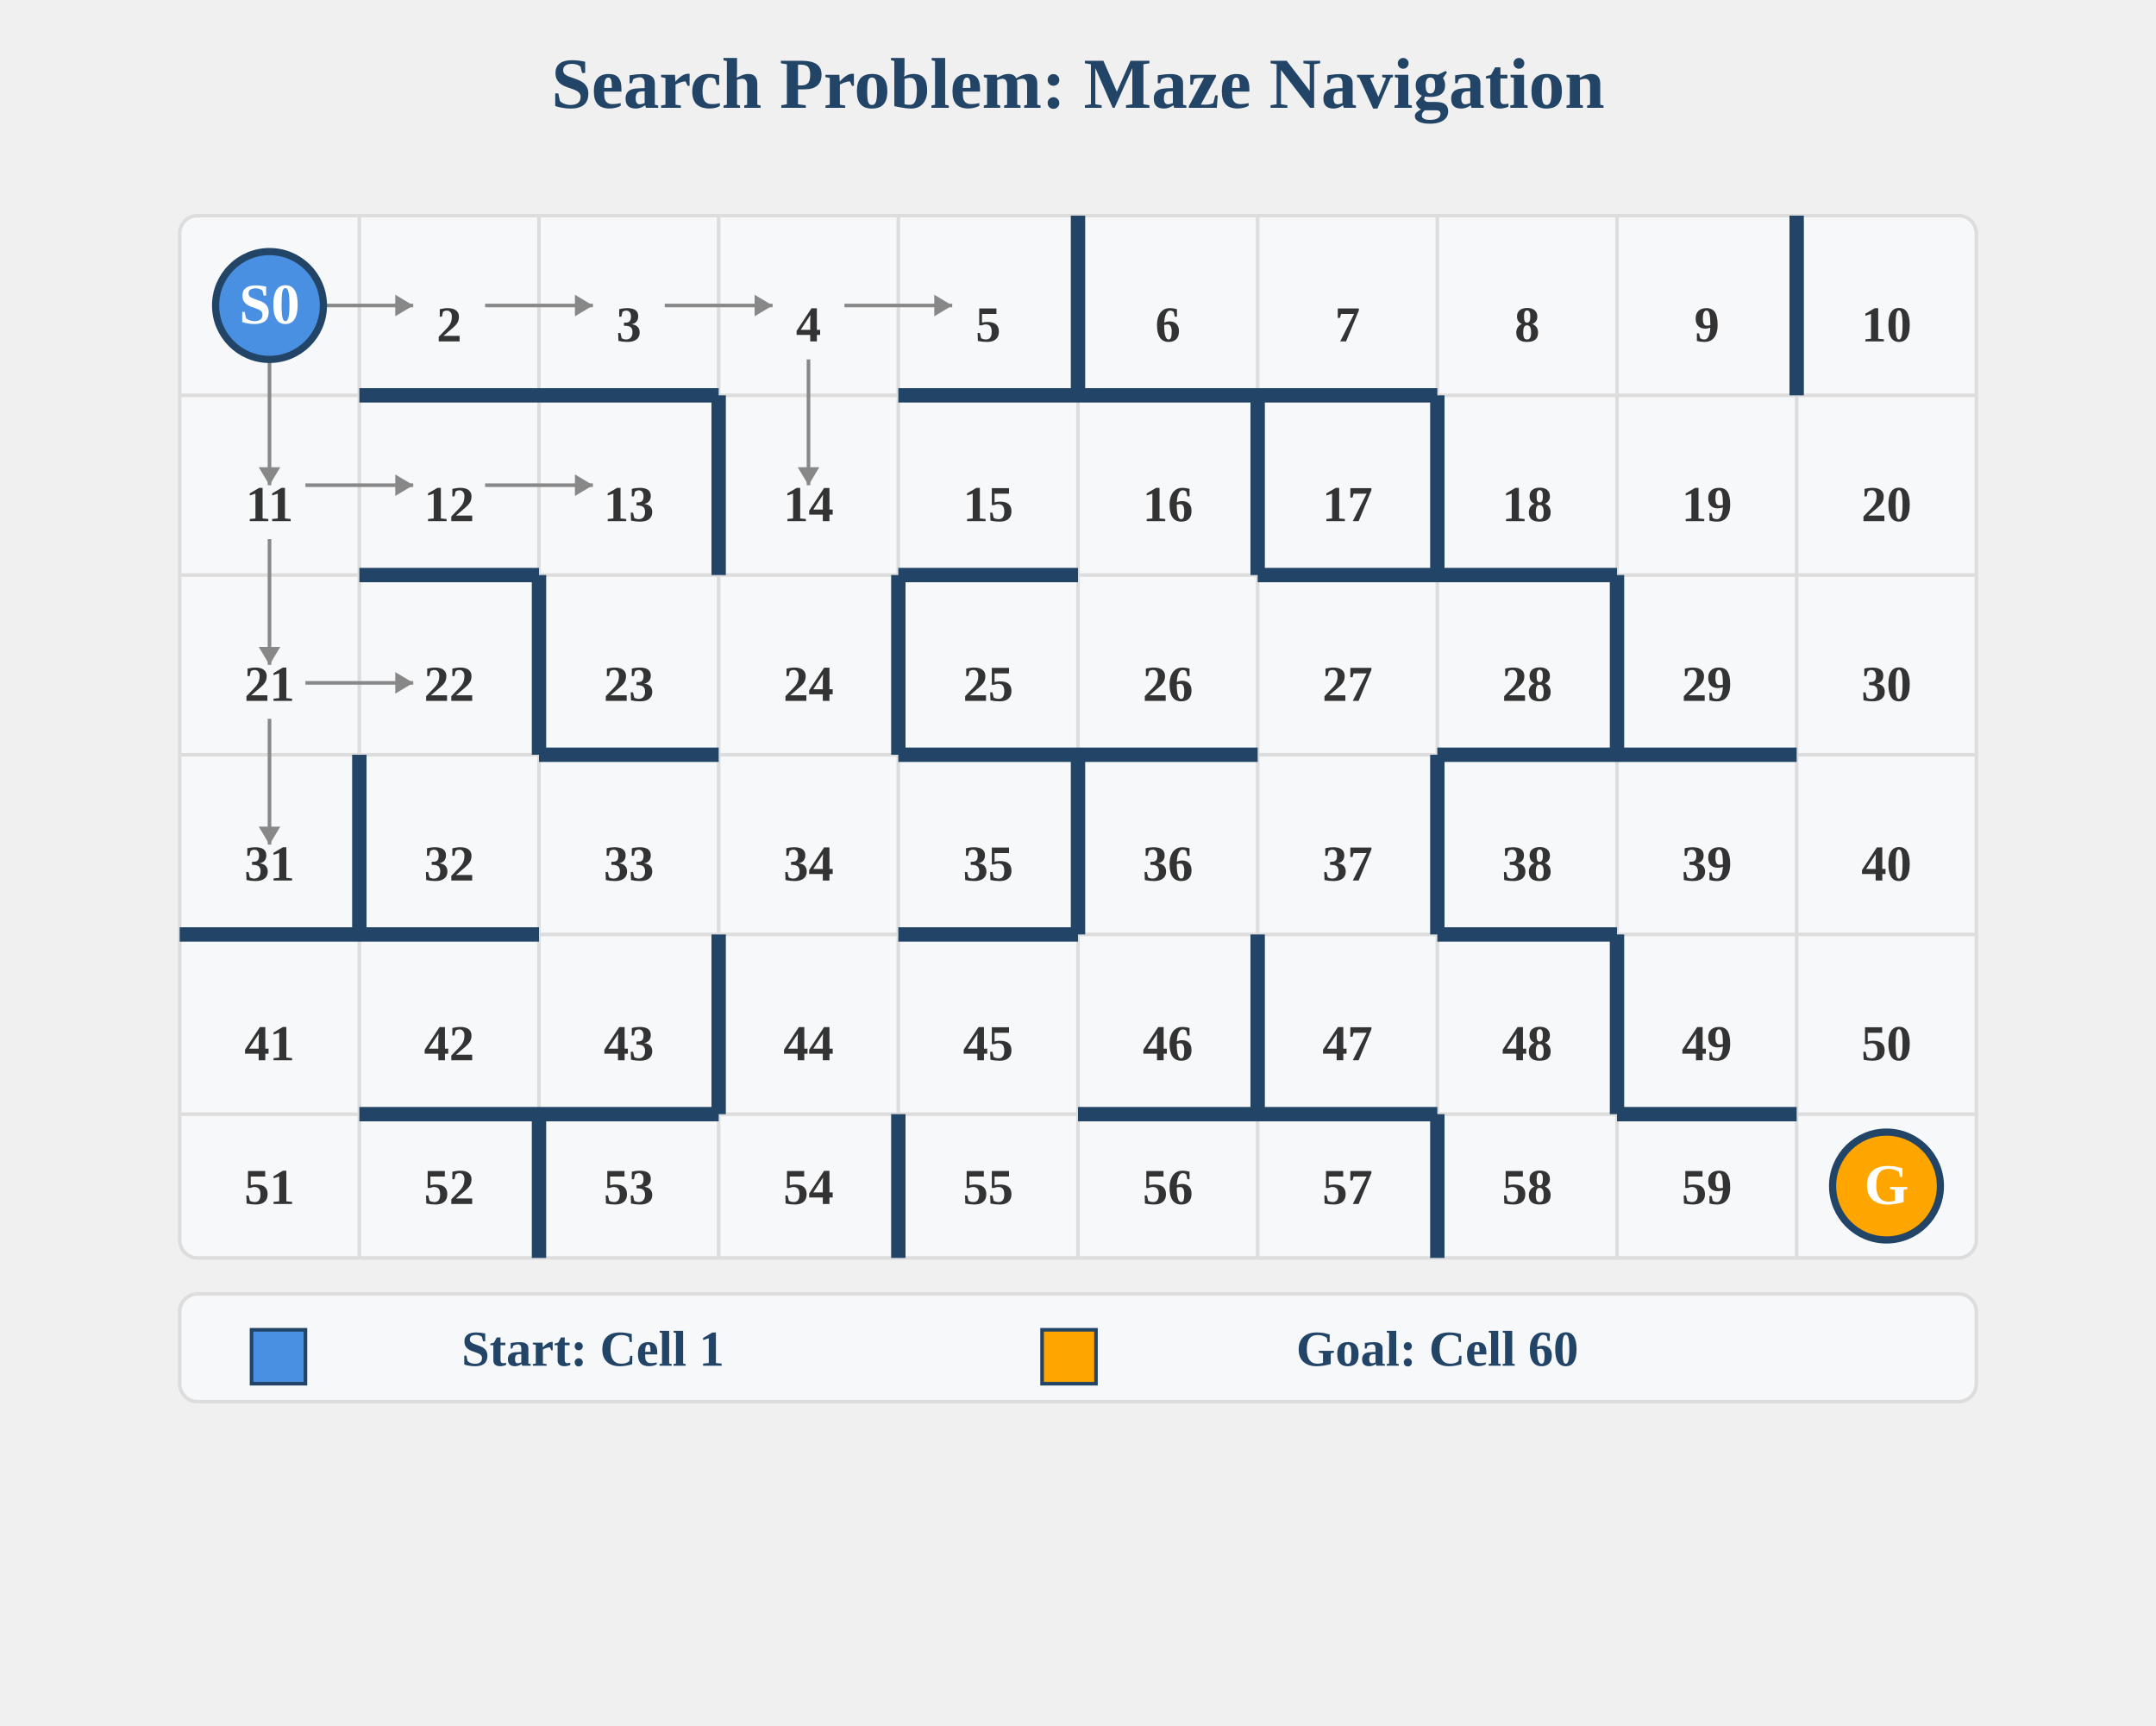
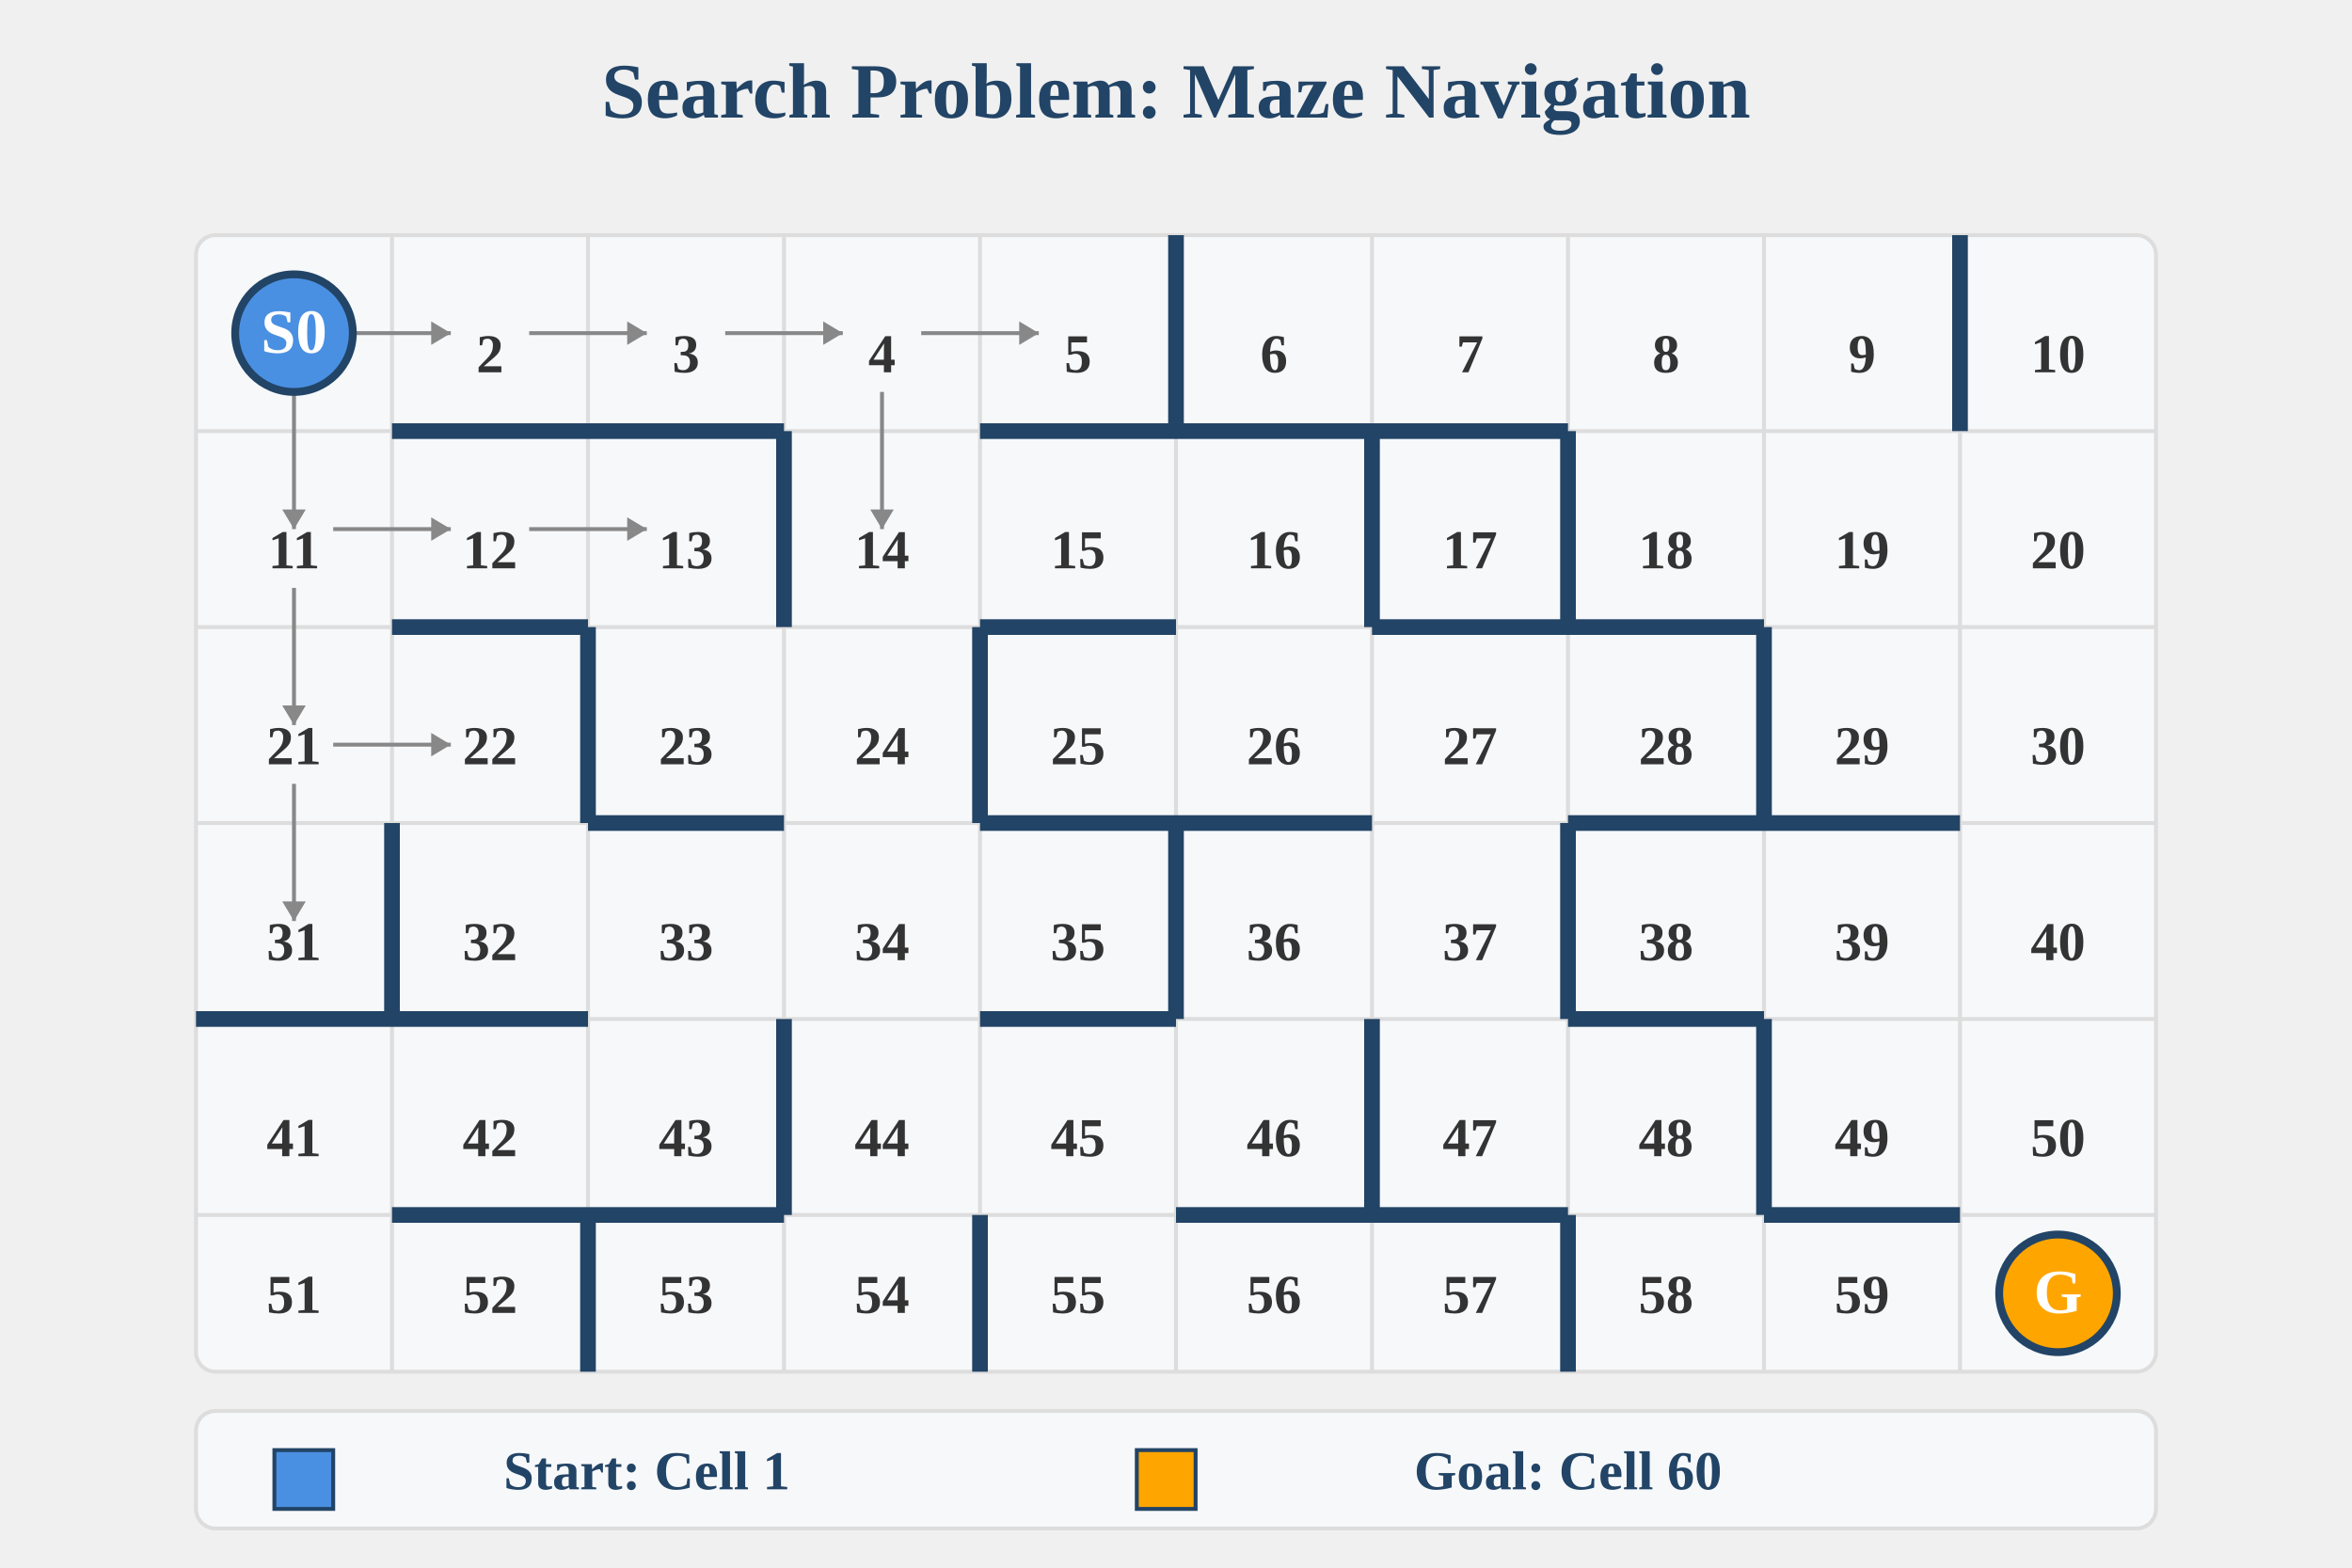
- <svg xmlns="http://www.w3.org/2000/svg" width="600" height="480">
+ <svg xmlns="http://www.w3.org/2000/svg" width="600" height="400">
  <text x="300" y="30" text-anchor="middle" fill="#224466" font-size="20" font-weight="bold">
        Search Problem: Maze Navigation
    </text>
  <rect x="50" y="60" width="500" height="290" fill="#f6f8fa" stroke="#ddd" stroke-width="1" rx="5" ry="5" />
  <line x1="100" y1="60" x2="100" y2="350" stroke="#ddd" stroke-width="1" />
  <line x1="150" y1="60" x2="150" y2="350" stroke="#ddd" stroke-width="1" />
  <line x1="200" y1="60" x2="200" y2="350" stroke="#ddd" stroke-width="1" />
  <line x1="250" y1="60" x2="250" y2="350" stroke="#ddd" stroke-width="1" />
  <line x1="300" y1="60" x2="300" y2="350" stroke="#ddd" stroke-width="1" />
  <line x1="350" y1="60" x2="350" y2="350" stroke="#ddd" stroke-width="1" />
  <line x1="400" y1="60" x2="400" y2="350" stroke="#ddd" stroke-width="1" />
  <line x1="450" y1="60" x2="450" y2="350" stroke="#ddd" stroke-width="1" />
  <line x1="500" y1="60" x2="500" y2="350" stroke="#ddd" stroke-width="1" />
  <line x1="50" y1="110" x2="550" y2="110" stroke="#ddd" stroke-width="1" />
  <line x1="50" y1="160" x2="550" y2="160" stroke="#ddd" stroke-width="1" />
  <line x1="50" y1="210" x2="550" y2="210" stroke="#ddd" stroke-width="1" />
  <line x1="50" y1="260" x2="550" y2="260" stroke="#ddd" stroke-width="1" />
  <line x1="50" y1="310" x2="550" y2="310" stroke="#ddd" stroke-width="1" />
  <line x1="85" y1="85" x2="115" y2="85" stroke="#888" stroke-width="1" />
  <polygon points="115,85 110,82 110,88" fill="#888" />
  <line x1="135" y1="85" x2="165" y2="85" stroke="#888" stroke-width="1" />
  <polygon points="165,85 160,82 160,88" fill="#888" />
  <line x1="185" y1="85" x2="215" y2="85" stroke="#888" stroke-width="1" />
  <polygon points="215,85 210,82 210,88" fill="#888" />
  <line x1="235" y1="85" x2="265" y2="85" stroke="#888" stroke-width="1" />
  <polygon points="265,85 260,82 260,88" fill="#888" />
  <line x1="85" y1="135" x2="115" y2="135" stroke="#888" stroke-width="1" />
  <polygon points="115,135 110,132 110,138" fill="#888" />
  <line x1="135" y1="135" x2="165" y2="135" stroke="#888" stroke-width="1" />
  <polygon points="165,135 160,132 160,138" fill="#888" />
  <line x1="85" y1="190" x2="115" y2="190" stroke="#888" stroke-width="1" />
  <polygon points="115,190 110,187 110,193" fill="#888" />
  <line x1="75" y1="95" x2="75" y2="135" stroke="#888" stroke-width="1" />
  <polygon points="75,135 72,130 78,130" fill="#888" />
  <line x1="75" y1="150" x2="75" y2="185" stroke="#888" stroke-width="1" />
  <polygon points="75,185 72,180 78,180" fill="#888" />
  <line x1="75" y1="200" x2="75" y2="235" stroke="#888" stroke-width="1" />
  <polygon points="75,235 72,230 78,230" fill="#888" />
  <line x1="225" y1="100" x2="225" y2="135" stroke="#888" stroke-width="1" />
  <polygon points="225,135 222,130 228,130" fill="#888" />
  <text x="75" y="95" text-anchor="middle" fill="#333" font-size="14" font-weight="bold">1</text>
  <text x="125" y="95" text-anchor="middle" fill="#333" font-size="14" font-weight="bold">2</text>
  <text x="175" y="95" text-anchor="middle" fill="#333" font-size="14" font-weight="bold">3</text>
  <text x="225" y="95" text-anchor="middle" fill="#333" font-size="14" font-weight="bold">4</text>
  <text x="275" y="95" text-anchor="middle" fill="#333" font-size="14" font-weight="bold">5</text>
  <text x="325" y="95" text-anchor="middle" fill="#333" font-size="14" font-weight="bold">6</text>
  <text x="375" y="95" text-anchor="middle" fill="#333" font-size="14" font-weight="bold">7</text>
  <text x="425" y="95" text-anchor="middle" fill="#333" font-size="14" font-weight="bold">8</text>
  <text x="475" y="95" text-anchor="middle" fill="#333" font-size="14" font-weight="bold">9</text>
  <text x="525" y="95" text-anchor="middle" fill="#333" font-size="14" font-weight="bold">10</text>
  <text x="75" y="145" text-anchor="middle" fill="#333" font-size="14" font-weight="bold">11</text>
  <text x="125" y="145" text-anchor="middle" fill="#333" font-size="14" font-weight="bold">12</text>
  <text x="175" y="145" text-anchor="middle" fill="#333" font-size="14" font-weight="bold">13</text>
  <text x="225" y="145" text-anchor="middle" fill="#333" font-size="14" font-weight="bold">14</text>
  <text x="275" y="145" text-anchor="middle" fill="#333" font-size="14" font-weight="bold">15</text>
  <text x="325" y="145" text-anchor="middle" fill="#333" font-size="14" font-weight="bold">16</text>
  <text x="375" y="145" text-anchor="middle" fill="#333" font-size="14" font-weight="bold">17</text>
  <text x="425" y="145" text-anchor="middle" fill="#333" font-size="14" font-weight="bold">18</text>
  <text x="475" y="145" text-anchor="middle" fill="#333" font-size="14" font-weight="bold">19</text>
  <text x="525" y="145" text-anchor="middle" fill="#333" font-size="14" font-weight="bold">20</text>
  <text x="75" y="195" text-anchor="middle" fill="#333" font-size="14" font-weight="bold">21</text>
  <text x="125" y="195" text-anchor="middle" fill="#333" font-size="14" font-weight="bold">22</text>
  <text x="175" y="195" text-anchor="middle" fill="#333" font-size="14" font-weight="bold">23</text>
  <text x="225" y="195" text-anchor="middle" fill="#333" font-size="14" font-weight="bold">24</text>
  <text x="275" y="195" text-anchor="middle" fill="#333" font-size="14" font-weight="bold">25</text>
  <text x="325" y="195" text-anchor="middle" fill="#333" font-size="14" font-weight="bold">26</text>
  <text x="375" y="195" text-anchor="middle" fill="#333" font-size="14" font-weight="bold">27</text>
  <text x="425" y="195" text-anchor="middle" fill="#333" font-size="14" font-weight="bold">28</text>
  <text x="475" y="195" text-anchor="middle" fill="#333" font-size="14" font-weight="bold">29</text>
  <text x="525" y="195" text-anchor="middle" fill="#333" font-size="14" font-weight="bold">30</text>
  <text x="75" y="245" text-anchor="middle" fill="#333" font-size="14" font-weight="bold">31</text>
  <text x="125" y="245" text-anchor="middle" fill="#333" font-size="14" font-weight="bold">32</text>
  <text x="175" y="245" text-anchor="middle" fill="#333" font-size="14" font-weight="bold">33</text>
  <text x="225" y="245" text-anchor="middle" fill="#333" font-size="14" font-weight="bold">34</text>
  <text x="275" y="245" text-anchor="middle" fill="#333" font-size="14" font-weight="bold">35</text>
  <text x="325" y="245" text-anchor="middle" fill="#333" font-size="14" font-weight="bold">36</text>
  <text x="375" y="245" text-anchor="middle" fill="#333" font-size="14" font-weight="bold">37</text>
  <text x="425" y="245" text-anchor="middle" fill="#333" font-size="14" font-weight="bold">38</text>
  <text x="475" y="245" text-anchor="middle" fill="#333" font-size="14" font-weight="bold">39</text>
  <text x="525" y="245" text-anchor="middle" fill="#333" font-size="14" font-weight="bold">40</text>
  <text x="75" y="295" text-anchor="middle" fill="#333" font-size="14" font-weight="bold">41</text>
  <text x="125" y="295" text-anchor="middle" fill="#333" font-size="14" font-weight="bold">42</text>
  <text x="175" y="295" text-anchor="middle" fill="#333" font-size="14" font-weight="bold">43</text>
  <text x="225" y="295" text-anchor="middle" fill="#333" font-size="14" font-weight="bold">44</text>
  <text x="275" y="295" text-anchor="middle" fill="#333" font-size="14" font-weight="bold">45</text>
  <text x="325" y="295" text-anchor="middle" fill="#333" font-size="14" font-weight="bold">46</text>
  <text x="375" y="295" text-anchor="middle" fill="#333" font-size="14" font-weight="bold">47</text>
  <text x="425" y="295" text-anchor="middle" fill="#333" font-size="14" font-weight="bold">48</text>
  <text x="475" y="295" text-anchor="middle" fill="#333" font-size="14" font-weight="bold">49</text>
  <text x="525" y="295" text-anchor="middle" fill="#333" font-size="14" font-weight="bold">50</text>
  <text x="75" y="335" text-anchor="middle" fill="#333" font-size="14" font-weight="bold">51</text>
  <text x="125" y="335" text-anchor="middle" fill="#333" font-size="14" font-weight="bold">52</text>
  <text x="175" y="335" text-anchor="middle" fill="#333" font-size="14" font-weight="bold">53</text>
  <text x="225" y="335" text-anchor="middle" fill="#333" font-size="14" font-weight="bold">54</text>
  <text x="275" y="335" text-anchor="middle" fill="#333" font-size="14" font-weight="bold">55</text>
  <text x="325" y="335" text-anchor="middle" fill="#333" font-size="14" font-weight="bold">56</text>
  <text x="375" y="335" text-anchor="middle" fill="#333" font-size="14" font-weight="bold">57</text>
  <text x="425" y="335" text-anchor="middle" fill="#333" font-size="14" font-weight="bold">58</text>
  <text x="475" y="335" text-anchor="middle" fill="#333" font-size="14" font-weight="bold">59</text>
  <text x="525" y="335" text-anchor="middle" fill="#333" font-size="14" font-weight="bold">60</text>
  <line x1="100" y1="110" x2="200" y2="110" stroke="#224466" stroke-width="4" />
  <line x1="250" y1="110" x2="400" y2="110" stroke="#224466" stroke-width="4" />
  <line x1="100" y1="160" x2="150" y2="160" stroke="#224466" stroke-width="4" />
  <line x1="250" y1="160" x2="300" y2="160" stroke="#224466" stroke-width="4" />
  <line x1="350" y1="160" x2="450" y2="160" stroke="#224466" stroke-width="4" />
  <line x1="150" y1="210" x2="200" y2="210" stroke="#224466" stroke-width="4" />
  <line x1="250" y1="210" x2="350" y2="210" stroke="#224466" stroke-width="4" />
  <line x1="400" y1="210" x2="500" y2="210" stroke="#224466" stroke-width="4" />
  <line x1="50" y1="260" x2="150" y2="260" stroke="#224466" stroke-width="4" />
  <line x1="250" y1="260" x2="300" y2="260" stroke="#224466" stroke-width="4" />
  <line x1="400" y1="260" x2="450" y2="260" stroke="#224466" stroke-width="4" />
  <line x1="100" y1="310" x2="200" y2="310" stroke="#224466" stroke-width="4" />
  <line x1="300" y1="310" x2="400" y2="310" stroke="#224466" stroke-width="4" />
  <line x1="450" y1="310" x2="500" y2="310" stroke="#224466" stroke-width="4" />
  <line x1="200" y1="110" x2="200" y2="160" stroke="#224466" stroke-width="4" />
  <line x1="300" y1="60" x2="300" y2="110" stroke="#224466" stroke-width="4" />
  <line x1="400" y1="110" x2="400" y2="160" stroke="#224466" stroke-width="4" />
  <line x1="500" y1="60" x2="500" y2="110" stroke="#224466" stroke-width="4" />
  <line x1="150" y1="160" x2="150" y2="210" stroke="#224466" stroke-width="4" />
  <line x1="250" y1="160" x2="250" y2="210" stroke="#224466" stroke-width="4" />
  <line x1="350" y1="110" x2="350" y2="160" stroke="#224466" stroke-width="4" />
  <line x1="450" y1="160" x2="450" y2="210" stroke="#224466" stroke-width="4" />
  <line x1="100" y1="210" x2="100" y2="260" stroke="#224466" stroke-width="4" />
  <line x1="300" y1="210" x2="300" y2="260" stroke="#224466" stroke-width="4" />
  <line x1="400" y1="210" x2="400" y2="260" stroke="#224466" stroke-width="4" />
  <line x1="200" y1="260" x2="200" y2="310" stroke="#224466" stroke-width="4" />
  <line x1="350" y1="260" x2="350" y2="310" stroke="#224466" stroke-width="4" />
  <line x1="450" y1="260" x2="450" y2="310" stroke="#224466" stroke-width="4" />
  <line x1="150" y1="310" x2="150" y2="350" stroke="#224466" stroke-width="4" />
  <line x1="250" y1="310" x2="250" y2="350" stroke="#224466" stroke-width="4" />
  <line x1="400" y1="310" x2="400" y2="350" stroke="#224466" stroke-width="4" />
  <circle cx="75" cy="85" r="15" fill="#4a90e2" stroke="#224466" stroke-width="2" />
  <text x="75" y="90" text-anchor="middle" fill="white" font-size="16" font-weight="bold">S0</text>
  <circle cx="525" cy="330" r="15" fill="#ffa500" stroke="#224466" stroke-width="2" />
  <text x="525" y="335" text-anchor="middle" fill="white" font-size="16" font-weight="bold">G</text>
  <rect x="50" y="360" width="500" height="30" fill="#f6f8fa" stroke="#ddd" stroke-width="1" rx="5" ry="5" />
  <rect x="70" y="370" width="15" height="15" fill="#4a90e2" stroke="#224466" stroke-width="1" />
  <text x="165" y="380" text-anchor="middle" fill="#224466" font-size="14" font-weight="bold">Start: Cell 1</text>
  <rect x="290" y="370" width="15" height="15" fill="#ffa500" stroke="#224466" stroke-width="1" />
  <text x="400" y="380" text-anchor="middle" fill="#224466" font-size="14" font-weight="bold">Goal: Cell 60</text>
</svg>
